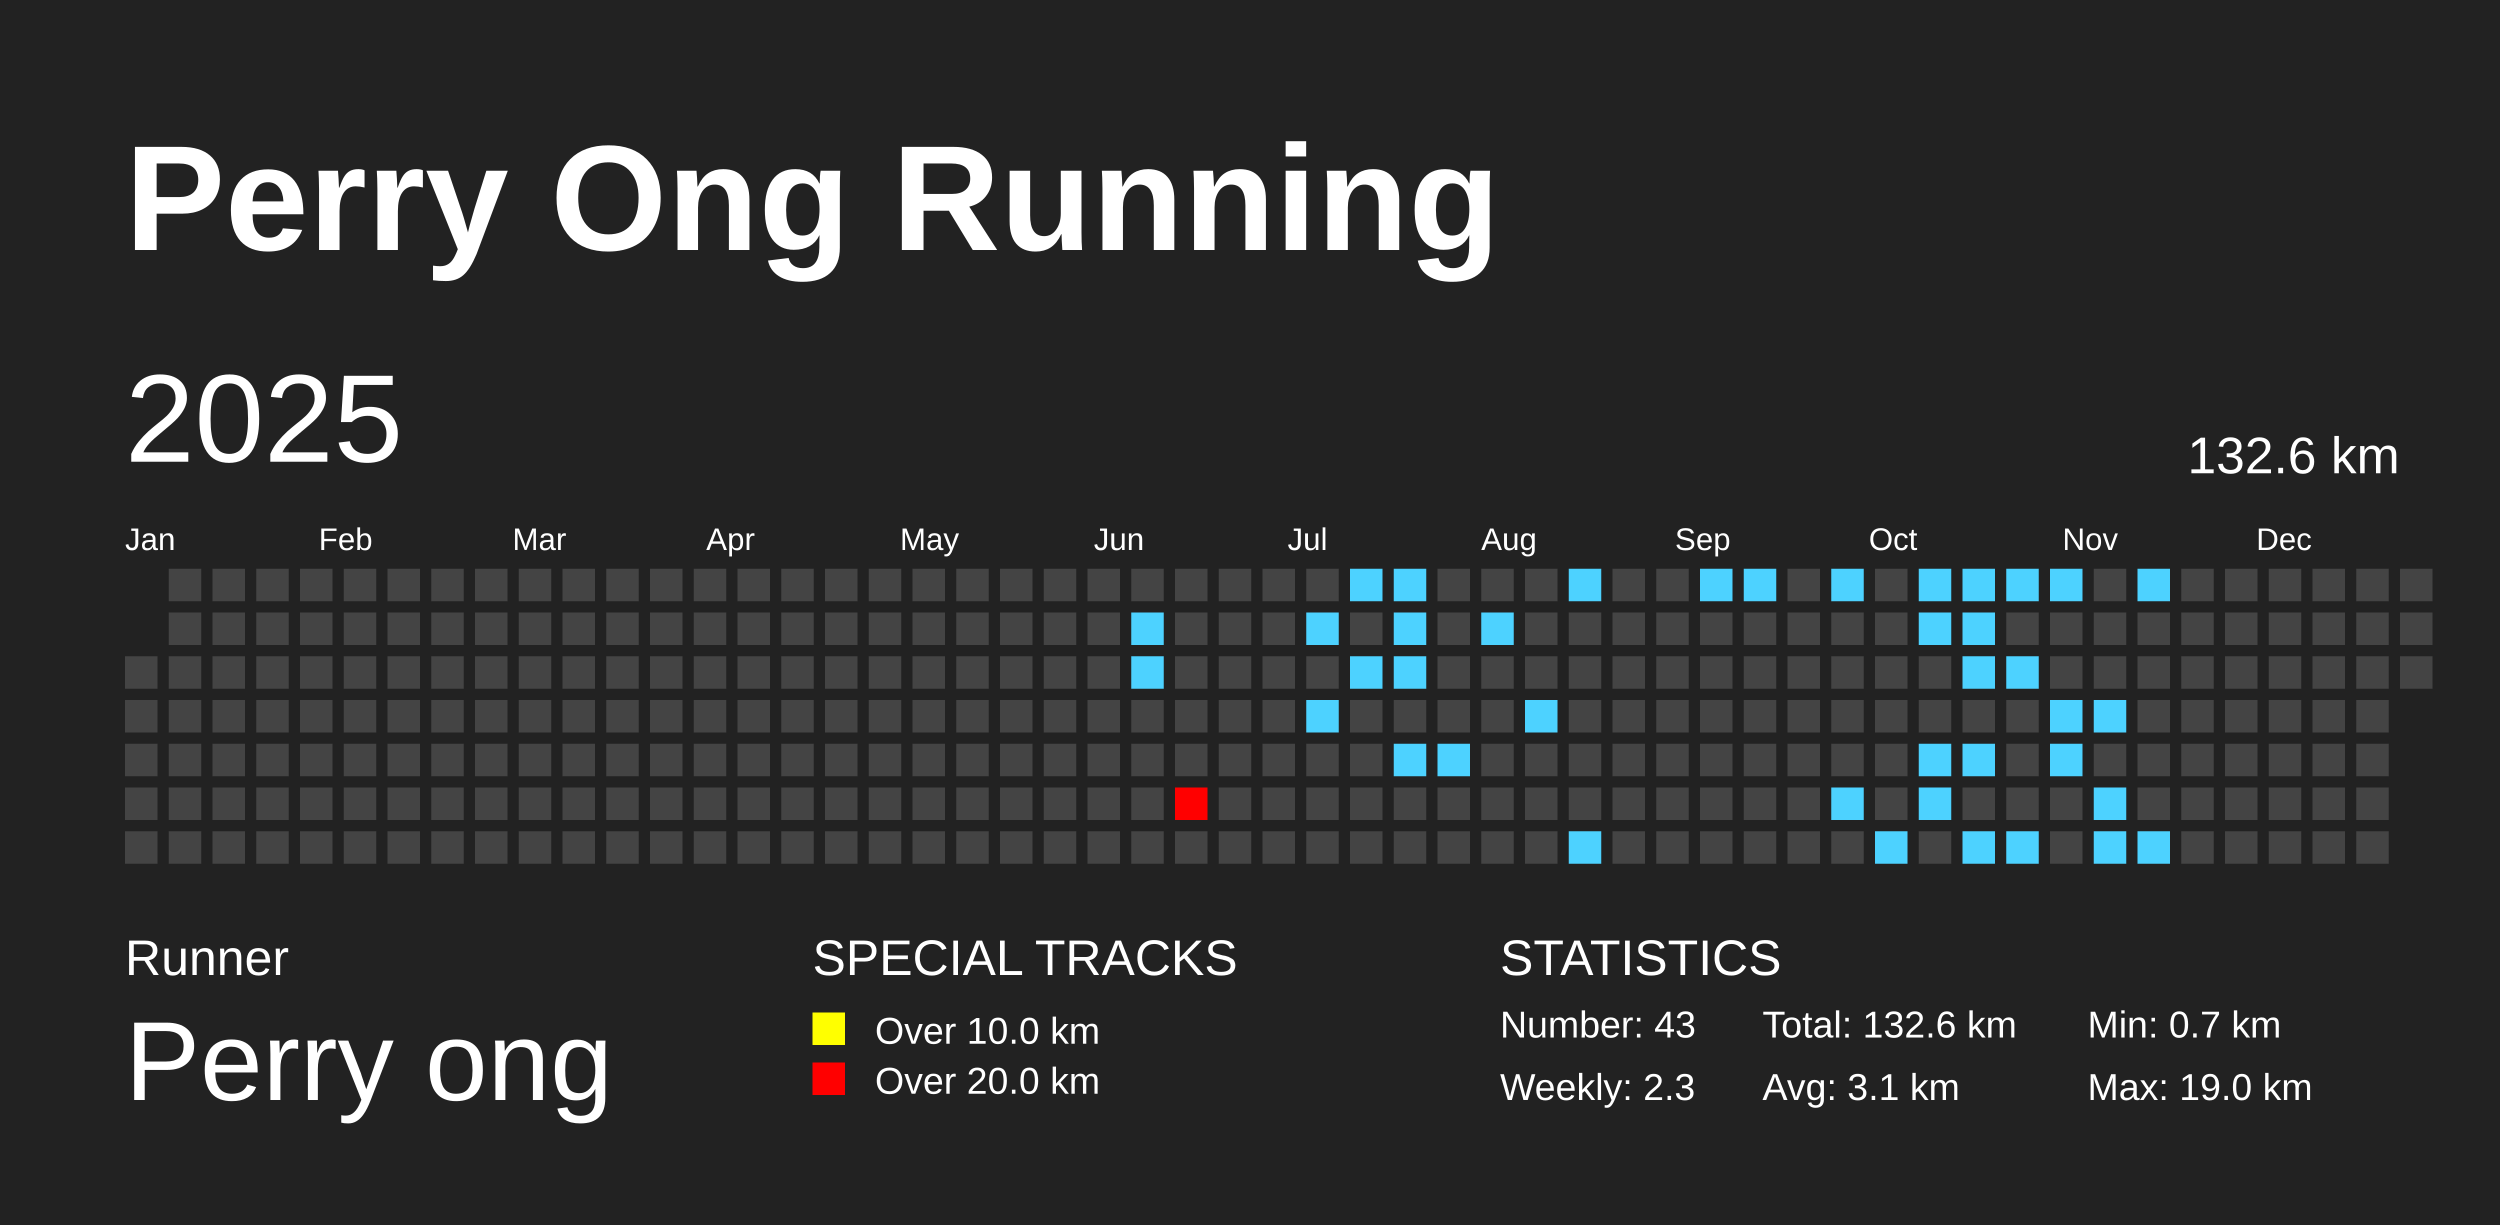
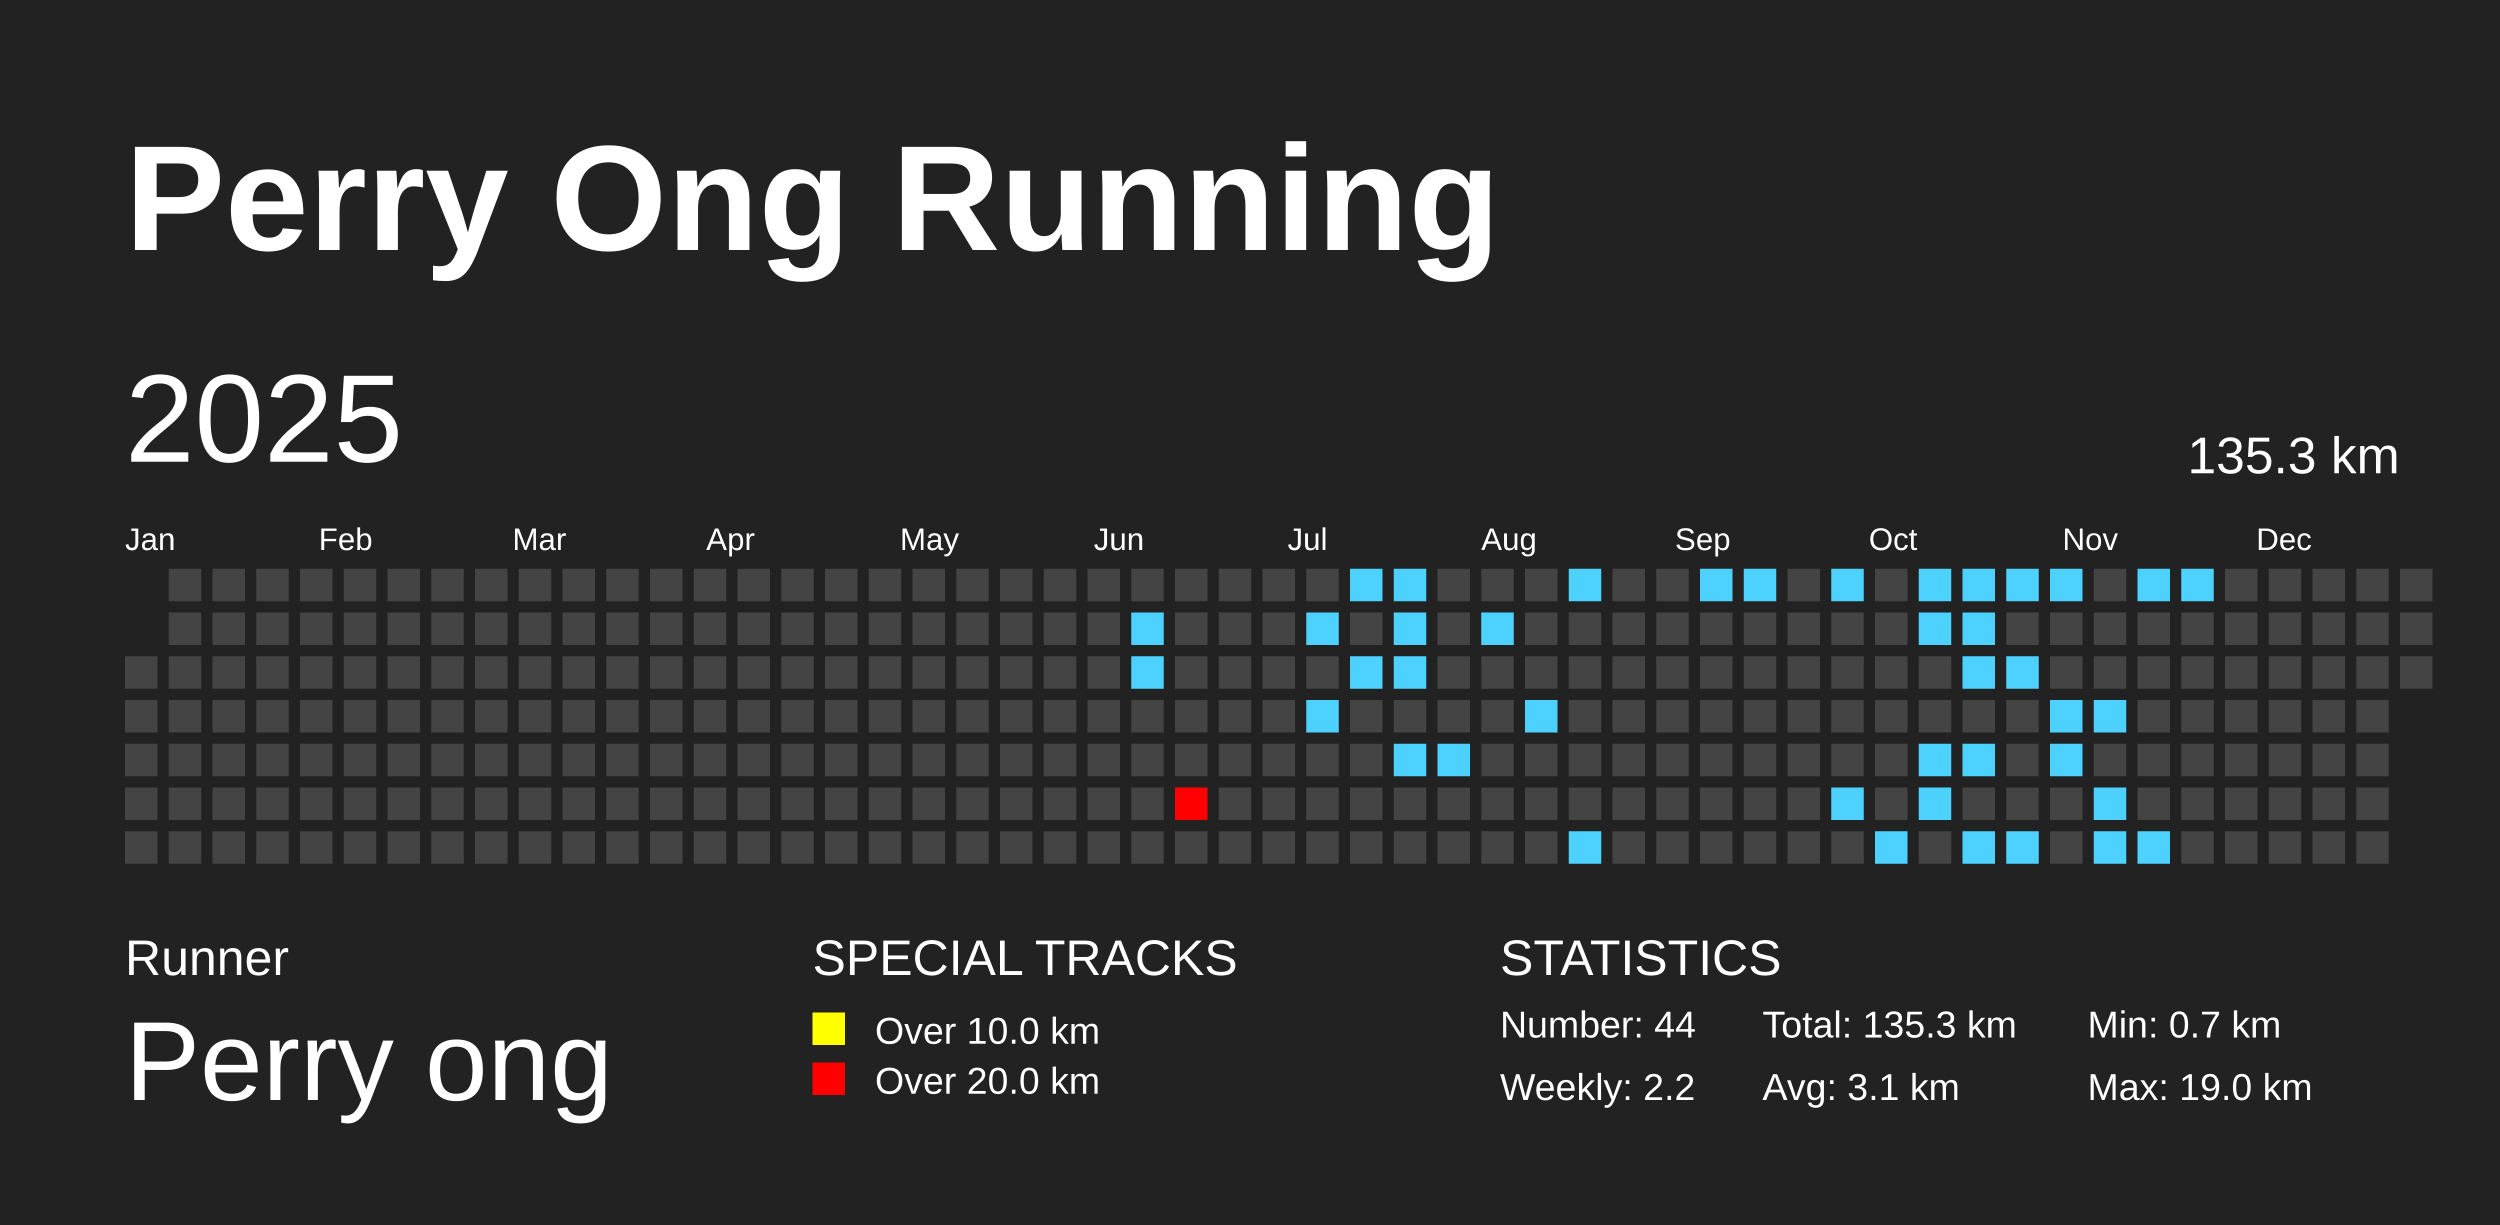
<svg xmlns="http://www.w3.org/2000/svg" baseProfile="full" height="98mm" version="1.1" viewBox="0,0,200,98" width="200mm">
  <defs />
  <rect fill="#222222" height="98" width="200" x="0" y="0" />
  <text fill="#FFFFFF" style="font-size:12px; font-family:Arial; font-weight:bold;" x="10" y="20">Perry Ong Running</text>
  <text fill="#FFFFFF" style="font-size:4px; font-family:Arial" x="10" y="78">Runner</text>
  <text fill="#FFFFFF" style="font-size:9px; font-family:Arial" x="10" y="88">Perry ong</text>
  <text fill="#FFFFFF" style="font-size:4px; font-family:Arial" x="65" y="78">SPECIAL TRACKS</text>
  <rect fill="yellow" height="2.6" width="2.6" x="65" y="81" />
  <text fill="#FFFFFF" style="font-size:3px; font-family:Arial" x="70" y="83.5">Over 10.0 km</text>
  <rect fill="red" height="2.6" width="2.6" x="65" y="85" />
  <text fill="#FFFFFF" style="font-size:3px; font-family:Arial" x="70" y="87.5">Over 20.0 km</text>
  <text fill="#FFFFFF" style="font-size:4px; font-family:Arial" x="120" y="78">STATISTICS</text>
-   <text fill="#FFFFFF" style="font-size:3px; font-family:Arial" x="120" y="83">Number: 43</text>
-   <text fill="#FFFFFF" style="font-size:3px; font-family:Arial" x="120" y="88">Weekly: 2.3</text>
-   <text fill="#FFFFFF" style="font-size:3px; font-family:Arial" x="141" y="83">Total: 132.6 km</text>
+   <text fill="#FFFFFF" style="font-size:3px; font-family:Arial" x="120" y="83">Number: 44</text>
+   <text fill="#FFFFFF" style="font-size:3px; font-family:Arial" x="120" y="88">Weekly: 2.2</text>
+   <text fill="#FFFFFF" style="font-size:3px; font-family:Arial" x="141" y="83">Total: 135.3 km</text>
  <text fill="#FFFFFF" style="font-size:3px; font-family:Arial" x="141" y="88">Avg: 3.1 km</text>
  <text fill="#FFFFFF" style="font-size:3px; font-family:Arial" x="167" y="83">Min: 0.7 km</text>
  <text fill="#FFFFFF" style="font-size:3px; font-family:Arial" x="167" y="88">Max: 19.0 km</text>
  <text dominant-baseline="hanging" fill="#FFFFFF" style="font-size:10.0px; font-family:Arial;" x="10" y="30">2025</text>
-   <text dominant-baseline="hanging" fill="#FFFFFF" style="font-size:4.125px; font-family:Arial;" x="175" y="35">132.6 km</text>
+   <text dominant-baseline="hanging" fill="#FFFFFF" style="font-size:4.125px; font-family:Arial;" x="175" y="35">135.3 km</text>
  <text fill="#FFFFFF" style="font-size:2.5px; font-family:Arial" x="10.0" y="44">Jan</text>
  <text fill="#FFFFFF" style="font-size:2.5px; font-family:Arial" x="25.5" y="44">Feb</text>
  <text fill="#FFFFFF" style="font-size:2.5px; font-family:Arial" x="41.0" y="44">Mar</text>
  <text fill="#FFFFFF" style="font-size:2.5px; font-family:Arial" x="56.5" y="44">Apr</text>
  <text fill="#FFFFFF" style="font-size:2.5px; font-family:Arial" x="72.0" y="44">May</text>
  <text fill="#FFFFFF" style="font-size:2.5px; font-family:Arial" x="87.5" y="44">Jun</text>
  <text fill="#FFFFFF" style="font-size:2.5px; font-family:Arial" x="103.0" y="44">Jul</text>
  <text fill="#FFFFFF" style="font-size:2.5px; font-family:Arial" x="118.5" y="44">Aug</text>
  <text fill="#FFFFFF" style="font-size:2.5px; font-family:Arial" x="134.0" y="44">Sep</text>
  <text fill="#FFFFFF" style="font-size:2.5px; font-family:Arial" x="149.5" y="44">Oct</text>
  <text fill="#FFFFFF" style="font-size:2.5px; font-family:Arial" x="165.0" y="44">Nov</text>
  <text fill="#FFFFFF" style="font-size:2.5px; font-family:Arial" x="180.5" y="44">Dec</text>
  <rect fill="#444444" height="2.6" width="2.6" x="10.0" y="52.5" />
  <rect fill="#444444" height="2.6" width="2.6" x="10.0" y="56.0" />
  <rect fill="#444444" height="2.6" width="2.6" x="10.0" y="59.5" />
  <rect fill="#444444" height="2.6" width="2.6" x="10.0" y="63.0" />
  <rect fill="#444444" height="2.6" width="2.6" x="10.0" y="66.5" />
  <rect fill="#444444" height="2.6" width="2.6" x="13.5" y="45.5" />
  <rect fill="#444444" height="2.6" width="2.6" x="13.5" y="49.0" />
  <rect fill="#444444" height="2.6" width="2.6" x="13.5" y="52.5" />
  <rect fill="#444444" height="2.6" width="2.6" x="13.5" y="56.0" />
  <rect fill="#444444" height="2.6" width="2.6" x="13.5" y="59.5" />
  <rect fill="#444444" height="2.6" width="2.6" x="13.5" y="63.0" />
  <rect fill="#444444" height="2.6" width="2.6" x="13.5" y="66.5" />
  <rect fill="#444444" height="2.6" width="2.6" x="17.0" y="45.5" />
  <rect fill="#444444" height="2.6" width="2.6" x="17.0" y="49.0" />
  <rect fill="#444444" height="2.6" width="2.6" x="17.0" y="52.5" />
  <rect fill="#444444" height="2.6" width="2.6" x="17.0" y="56.0" />
  <rect fill="#444444" height="2.6" width="2.6" x="17.0" y="59.5" />
  <rect fill="#444444" height="2.6" width="2.6" x="17.0" y="63.0" />
  <rect fill="#444444" height="2.6" width="2.6" x="17.0" y="66.5" />
  <rect fill="#444444" height="2.6" width="2.6" x="20.5" y="45.5" />
  <rect fill="#444444" height="2.6" width="2.6" x="20.5" y="49.0" />
  <rect fill="#444444" height="2.6" width="2.6" x="20.5" y="52.5" />
  <rect fill="#444444" height="2.6" width="2.6" x="20.5" y="56.0" />
  <rect fill="#444444" height="2.6" width="2.6" x="20.5" y="59.5" />
  <rect fill="#444444" height="2.6" width="2.6" x="20.5" y="63.0" />
  <rect fill="#444444" height="2.6" width="2.6" x="20.5" y="66.5" />
  <rect fill="#444444" height="2.6" width="2.6" x="24.0" y="45.5" />
  <rect fill="#444444" height="2.6" width="2.6" x="24.0" y="49.0" />
  <rect fill="#444444" height="2.6" width="2.6" x="24.0" y="52.5" />
  <rect fill="#444444" height="2.6" width="2.6" x="24.0" y="56.0" />
  <rect fill="#444444" height="2.6" width="2.6" x="24.0" y="59.5" />
  <rect fill="#444444" height="2.6" width="2.6" x="24.0" y="63.0" />
  <rect fill="#444444" height="2.6" width="2.6" x="24.0" y="66.5" />
  <rect fill="#444444" height="2.6" width="2.6" x="27.5" y="45.5" />
  <rect fill="#444444" height="2.6" width="2.6" x="27.5" y="49.0" />
  <rect fill="#444444" height="2.6" width="2.6" x="27.5" y="52.5" />
  <rect fill="#444444" height="2.6" width="2.6" x="27.5" y="56.0" />
  <rect fill="#444444" height="2.6" width="2.6" x="27.5" y="59.5" />
  <rect fill="#444444" height="2.6" width="2.6" x="27.5" y="63.0" />
  <rect fill="#444444" height="2.6" width="2.6" x="27.5" y="66.5" />
  <rect fill="#444444" height="2.6" width="2.6" x="31.0" y="45.5" />
  <rect fill="#444444" height="2.6" width="2.6" x="31.0" y="49.0" />
  <rect fill="#444444" height="2.6" width="2.6" x="31.0" y="52.5" />
  <rect fill="#444444" height="2.6" width="2.6" x="31.0" y="56.0" />
  <rect fill="#444444" height="2.6" width="2.6" x="31.0" y="59.5" />
  <rect fill="#444444" height="2.6" width="2.6" x="31.0" y="63.0" />
  <rect fill="#444444" height="2.6" width="2.6" x="31.0" y="66.5" />
  <rect fill="#444444" height="2.6" width="2.6" x="34.5" y="45.5" />
  <rect fill="#444444" height="2.6" width="2.6" x="34.5" y="49.0" />
  <rect fill="#444444" height="2.6" width="2.6" x="34.5" y="52.5" />
  <rect fill="#444444" height="2.6" width="2.6" x="34.5" y="56.0" />
  <rect fill="#444444" height="2.6" width="2.6" x="34.5" y="59.5" />
  <rect fill="#444444" height="2.6" width="2.6" x="34.5" y="63.0" />
  <rect fill="#444444" height="2.6" width="2.6" x="34.5" y="66.5" />
  <rect fill="#444444" height="2.6" width="2.6" x="38.0" y="45.5" />
  <rect fill="#444444" height="2.6" width="2.6" x="38.0" y="49.0" />
  <rect fill="#444444" height="2.6" width="2.6" x="38.0" y="52.5" />
  <rect fill="#444444" height="2.6" width="2.6" x="38.0" y="56.0" />
  <rect fill="#444444" height="2.6" width="2.6" x="38.0" y="59.5" />
  <rect fill="#444444" height="2.6" width="2.6" x="38.0" y="63.0" />
  <rect fill="#444444" height="2.6" width="2.6" x="38.0" y="66.5" />
  <rect fill="#444444" height="2.6" width="2.6" x="41.5" y="45.5" />
  <rect fill="#444444" height="2.6" width="2.6" x="41.5" y="49.0" />
  <rect fill="#444444" height="2.6" width="2.6" x="41.5" y="52.5" />
  <rect fill="#444444" height="2.6" width="2.6" x="41.5" y="56.0" />
  <rect fill="#444444" height="2.6" width="2.6" x="41.5" y="59.5" />
  <rect fill="#444444" height="2.6" width="2.6" x="41.5" y="63.0" />
  <rect fill="#444444" height="2.6" width="2.6" x="41.5" y="66.5" />
  <rect fill="#444444" height="2.6" width="2.6" x="45.0" y="45.5" />
  <rect fill="#444444" height="2.6" width="2.6" x="45.0" y="49.0" />
  <rect fill="#444444" height="2.6" width="2.6" x="45.0" y="52.5" />
  <rect fill="#444444" height="2.6" width="2.6" x="45.0" y="56.0" />
  <rect fill="#444444" height="2.6" width="2.6" x="45.0" y="59.5" />
  <rect fill="#444444" height="2.6" width="2.6" x="45.0" y="63.0" />
  <rect fill="#444444" height="2.6" width="2.6" x="45.0" y="66.5" />
  <rect fill="#444444" height="2.6" width="2.6" x="48.5" y="45.5" />
  <rect fill="#444444" height="2.6" width="2.6" x="48.5" y="49.0" />
  <rect fill="#444444" height="2.6" width="2.6" x="48.5" y="52.5" />
  <rect fill="#444444" height="2.6" width="2.6" x="48.5" y="56.0" />
  <rect fill="#444444" height="2.6" width="2.6" x="48.5" y="59.5" />
  <rect fill="#444444" height="2.6" width="2.6" x="48.5" y="63.0" />
  <rect fill="#444444" height="2.6" width="2.6" x="48.5" y="66.5" />
  <rect fill="#444444" height="2.6" width="2.6" x="52.0" y="45.5" />
  <rect fill="#444444" height="2.6" width="2.6" x="52.0" y="49.0" />
  <rect fill="#444444" height="2.6" width="2.6" x="52.0" y="52.5" />
  <rect fill="#444444" height="2.6" width="2.6" x="52.0" y="56.0" />
  <rect fill="#444444" height="2.6" width="2.6" x="52.0" y="59.5" />
  <rect fill="#444444" height="2.6" width="2.6" x="52.0" y="63.0" />
  <rect fill="#444444" height="2.6" width="2.6" x="52.0" y="66.5" />
  <rect fill="#444444" height="2.6" width="2.6" x="55.5" y="45.5" />
  <rect fill="#444444" height="2.6" width="2.6" x="55.5" y="49.0" />
  <rect fill="#444444" height="2.6" width="2.6" x="55.5" y="52.5" />
  <rect fill="#444444" height="2.6" width="2.6" x="55.5" y="56.0" />
  <rect fill="#444444" height="2.6" width="2.6" x="55.5" y="59.5" />
  <rect fill="#444444" height="2.6" width="2.6" x="55.5" y="63.0" />
  <rect fill="#444444" height="2.6" width="2.6" x="55.5" y="66.5" />
  <rect fill="#444444" height="2.6" width="2.6" x="59.0" y="45.5" />
  <rect fill="#444444" height="2.6" width="2.6" x="59.0" y="49.0" />
  <rect fill="#444444" height="2.6" width="2.6" x="59.0" y="52.5" />
  <rect fill="#444444" height="2.6" width="2.6" x="59.0" y="56.0" />
  <rect fill="#444444" height="2.6" width="2.6" x="59.0" y="59.5" />
  <rect fill="#444444" height="2.6" width="2.6" x="59.0" y="63.0" />
  <rect fill="#444444" height="2.6" width="2.6" x="59.0" y="66.5" />
  <rect fill="#444444" height="2.6" width="2.6" x="62.5" y="45.5" />
  <rect fill="#444444" height="2.6" width="2.6" x="62.5" y="49.0" />
  <rect fill="#444444" height="2.6" width="2.6" x="62.5" y="52.5" />
  <rect fill="#444444" height="2.6" width="2.6" x="62.5" y="56.0" />
  <rect fill="#444444" height="2.6" width="2.6" x="62.5" y="59.5" />
  <rect fill="#444444" height="2.6" width="2.6" x="62.5" y="63.0" />
  <rect fill="#444444" height="2.6" width="2.6" x="62.5" y="66.5" />
  <rect fill="#444444" height="2.6" width="2.6" x="66.0" y="45.5" />
  <rect fill="#444444" height="2.6" width="2.6" x="66.0" y="49.0" />
  <rect fill="#444444" height="2.6" width="2.6" x="66.0" y="52.5" />
  <rect fill="#444444" height="2.6" width="2.6" x="66.0" y="56.0" />
  <rect fill="#444444" height="2.6" width="2.6" x="66.0" y="59.5" />
  <rect fill="#444444" height="2.6" width="2.6" x="66.0" y="63.0" />
  <rect fill="#444444" height="2.6" width="2.6" x="66.0" y="66.5" />
  <rect fill="#444444" height="2.6" width="2.6" x="69.5" y="45.5" />
  <rect fill="#444444" height="2.6" width="2.6" x="69.5" y="49.0" />
  <rect fill="#444444" height="2.6" width="2.6" x="69.5" y="52.5" />
  <rect fill="#444444" height="2.6" width="2.6" x="69.5" y="56.0" />
  <rect fill="#444444" height="2.6" width="2.6" x="69.5" y="59.5" />
  <rect fill="#444444" height="2.6" width="2.6" x="69.5" y="63.0" />
  <rect fill="#444444" height="2.6" width="2.6" x="69.5" y="66.5" />
  <rect fill="#444444" height="2.6" width="2.6" x="73.0" y="45.5" />
  <rect fill="#444444" height="2.6" width="2.6" x="73.0" y="49.0" />
  <rect fill="#444444" height="2.6" width="2.6" x="73.0" y="52.5" />
  <rect fill="#444444" height="2.6" width="2.6" x="73.0" y="56.0" />
  <rect fill="#444444" height="2.6" width="2.6" x="73.0" y="59.5" />
  <rect fill="#444444" height="2.6" width="2.6" x="73.0" y="63.0" />
  <rect fill="#444444" height="2.6" width="2.6" x="73.0" y="66.5" />
  <rect fill="#444444" height="2.6" width="2.6" x="76.5" y="45.5" />
  <rect fill="#444444" height="2.6" width="2.6" x="76.5" y="49.0" />
  <rect fill="#444444" height="2.6" width="2.6" x="76.5" y="52.5" />
  <rect fill="#444444" height="2.6" width="2.6" x="76.5" y="56.0" />
  <rect fill="#444444" height="2.6" width="2.6" x="76.5" y="59.5" />
  <rect fill="#444444" height="2.6" width="2.6" x="76.5" y="63.0" />
  <rect fill="#444444" height="2.6" width="2.6" x="76.5" y="66.5" />
  <rect fill="#444444" height="2.6" width="2.6" x="80.0" y="45.5" />
  <rect fill="#444444" height="2.6" width="2.6" x="80.0" y="49.0" />
  <rect fill="#444444" height="2.6" width="2.6" x="80.0" y="52.5" />
  <rect fill="#444444" height="2.6" width="2.6" x="80.0" y="56.0" />
  <rect fill="#444444" height="2.6" width="2.6" x="80.0" y="59.5" />
  <rect fill="#444444" height="2.6" width="2.6" x="80.0" y="63.0" />
  <rect fill="#444444" height="2.6" width="2.6" x="80.0" y="66.5" />
  <rect fill="#444444" height="2.6" width="2.6" x="83.5" y="45.5" />
  <rect fill="#444444" height="2.6" width="2.6" x="83.5" y="49.0" />
  <rect fill="#444444" height="2.6" width="2.6" x="83.5" y="52.5" />
  <rect fill="#444444" height="2.6" width="2.6" x="83.5" y="56.0" />
  <rect fill="#444444" height="2.6" width="2.6" x="83.5" y="59.5" />
  <rect fill="#444444" height="2.6" width="2.6" x="83.5" y="63.0" />
  <rect fill="#444444" height="2.6" width="2.6" x="83.5" y="66.5" />
  <rect fill="#444444" height="2.6" width="2.6" x="87.0" y="45.5" />
  <rect fill="#444444" height="2.6" width="2.6" x="87.0" y="49.0" />
  <rect fill="#444444" height="2.6" width="2.6" x="87.0" y="52.5" />
  <rect fill="#444444" height="2.6" width="2.6" x="87.0" y="56.0" />
  <rect fill="#444444" height="2.6" width="2.6" x="87.0" y="59.5" />
  <rect fill="#444444" height="2.6" width="2.6" x="87.0" y="63.0" />
  <rect fill="#444444" height="2.6" width="2.6" x="87.0" y="66.5" />
  <rect fill="#444444" height="2.6" width="2.6" x="90.5" y="45.5" />
  <rect fill="#4DD2FF" height="2.6" width="2.6" x="90.5" y="49.0" />
  <rect fill="#4DD2FF" height="2.6" width="2.6" x="90.5" y="52.5" />
  <rect fill="#444444" height="2.6" width="2.6" x="90.5" y="56.0" />
  <rect fill="#444444" height="2.6" width="2.6" x="90.5" y="59.5" />
  <rect fill="#444444" height="2.6" width="2.6" x="90.5" y="63.0" />
  <rect fill="#444444" height="2.6" width="2.6" x="90.5" y="66.5" />
  <rect fill="#444444" height="2.6" width="2.6" x="94.0" y="45.5" />
  <rect fill="#444444" height="2.6" width="2.6" x="94.0" y="49.0" />
  <rect fill="#444444" height="2.6" width="2.6" x="94.0" y="52.5" />
  <rect fill="#444444" height="2.6" width="2.6" x="94.0" y="56.0" />
  <rect fill="#444444" height="2.6" width="2.6" x="94.0" y="59.5" />
  <rect fill="red" height="2.6" width="2.6" x="94.0" y="63.0" />
  <rect fill="#444444" height="2.6" width="2.6" x="94.0" y="66.5" />
  <rect fill="#444444" height="2.6" width="2.6" x="97.5" y="45.5" />
  <rect fill="#444444" height="2.6" width="2.6" x="97.5" y="49.0" />
  <rect fill="#444444" height="2.6" width="2.6" x="97.5" y="52.5" />
  <rect fill="#444444" height="2.6" width="2.6" x="97.5" y="56.0" />
  <rect fill="#444444" height="2.6" width="2.6" x="97.5" y="59.5" />
  <rect fill="#444444" height="2.6" width="2.6" x="97.5" y="63.0" />
  <rect fill="#444444" height="2.6" width="2.6" x="97.5" y="66.5" />
  <rect fill="#444444" height="2.6" width="2.6" x="101.0" y="45.5" />
  <rect fill="#444444" height="2.6" width="2.6" x="101.0" y="49.0" />
  <rect fill="#444444" height="2.6" width="2.6" x="101.0" y="52.5" />
  <rect fill="#444444" height="2.6" width="2.6" x="101.0" y="56.0" />
  <rect fill="#444444" height="2.6" width="2.6" x="101.0" y="59.5" />
  <rect fill="#444444" height="2.6" width="2.6" x="101.0" y="63.0" />
  <rect fill="#444444" height="2.6" width="2.6" x="101.0" y="66.5" />
  <rect fill="#444444" height="2.6" width="2.6" x="104.5" y="45.5" />
  <rect fill="#4DD2FF" height="2.6" width="2.6" x="104.5" y="49.0" />
  <rect fill="#444444" height="2.6" width="2.6" x="104.5" y="52.5" />
  <rect fill="#4DD2FF" height="2.6" width="2.6" x="104.5" y="56.0" />
  <rect fill="#444444" height="2.6" width="2.6" x="104.5" y="59.5" />
  <rect fill="#444444" height="2.6" width="2.6" x="104.5" y="63.0" />
  <rect fill="#444444" height="2.6" width="2.6" x="104.5" y="66.5" />
  <rect fill="#4DD2FF" height="2.6" width="2.6" x="108.0" y="45.5" />
  <rect fill="#444444" height="2.6" width="2.6" x="108.0" y="49.0" />
  <rect fill="#4DD2FF" height="2.6" width="2.6" x="108.0" y="52.5" />
  <rect fill="#444444" height="2.6" width="2.6" x="108.0" y="56.0" />
  <rect fill="#444444" height="2.6" width="2.6" x="108.0" y="59.5" />
  <rect fill="#444444" height="2.6" width="2.6" x="108.0" y="63.0" />
  <rect fill="#444444" height="2.6" width="2.6" x="108.0" y="66.5" />
  <rect fill="#4DD2FF" height="2.6" width="2.6" x="111.5" y="45.5" />
  <rect fill="#4DD2FF" height="2.6" width="2.6" x="111.5" y="49.0" />
  <rect fill="#4DD2FF" height="2.6" width="2.6" x="111.5" y="52.5" />
  <rect fill="#444444" height="2.6" width="2.6" x="111.5" y="56.0" />
  <rect fill="#4DD2FF" height="2.6" width="2.6" x="111.5" y="59.5" />
  <rect fill="#444444" height="2.6" width="2.6" x="111.5" y="63.0" />
  <rect fill="#444444" height="2.6" width="2.6" x="111.5" y="66.5" />
  <rect fill="#444444" height="2.6" width="2.6" x="115.0" y="45.5" />
  <rect fill="#444444" height="2.6" width="2.6" x="115.0" y="49.0" />
  <rect fill="#444444" height="2.6" width="2.6" x="115.0" y="52.5" />
  <rect fill="#444444" height="2.6" width="2.6" x="115.0" y="56.0" />
  <rect fill="#4DD2FF" height="2.6" width="2.6" x="115.0" y="59.5" />
  <rect fill="#444444" height="2.6" width="2.6" x="115.0" y="63.0" />
  <rect fill="#444444" height="2.6" width="2.6" x="115.0" y="66.5" />
  <rect fill="#444444" height="2.6" width="2.6" x="118.5" y="45.5" />
  <rect fill="#4DD2FF" height="2.6" width="2.6" x="118.5" y="49.0" />
  <rect fill="#444444" height="2.6" width="2.6" x="118.5" y="52.5" />
  <rect fill="#444444" height="2.6" width="2.6" x="118.5" y="56.0" />
  <rect fill="#444444" height="2.6" width="2.6" x="118.5" y="59.5" />
  <rect fill="#444444" height="2.6" width="2.6" x="118.5" y="63.0" />
  <rect fill="#444444" height="2.6" width="2.6" x="118.5" y="66.5" />
  <rect fill="#444444" height="2.6" width="2.6" x="122.0" y="45.5" />
  <rect fill="#444444" height="2.6" width="2.6" x="122.0" y="49.0" />
  <rect fill="#444444" height="2.6" width="2.6" x="122.0" y="52.5" />
  <rect fill="#4DD2FF" height="2.6" width="2.6" x="122.0" y="56.0" />
  <rect fill="#444444" height="2.6" width="2.6" x="122.0" y="59.5" />
  <rect fill="#444444" height="2.6" width="2.6" x="122.0" y="63.0" />
  <rect fill="#444444" height="2.6" width="2.6" x="122.0" y="66.5" />
  <rect fill="#4DD2FF" height="2.6" width="2.6" x="125.5" y="45.5" />
  <rect fill="#444444" height="2.6" width="2.6" x="125.5" y="49.0" />
  <rect fill="#444444" height="2.6" width="2.6" x="125.5" y="52.5" />
  <rect fill="#444444" height="2.6" width="2.6" x="125.5" y="56.0" />
  <rect fill="#444444" height="2.6" width="2.6" x="125.5" y="59.5" />
  <rect fill="#444444" height="2.6" width="2.6" x="125.5" y="63.0" />
  <rect fill="#4DD2FF" height="2.6" width="2.6" x="125.5" y="66.5" />
  <rect fill="#444444" height="2.6" width="2.6" x="129.0" y="45.5" />
  <rect fill="#444444" height="2.6" width="2.6" x="129.0" y="49.0" />
  <rect fill="#444444" height="2.6" width="2.6" x="129.0" y="52.5" />
  <rect fill="#444444" height="2.6" width="2.6" x="129.0" y="56.0" />
  <rect fill="#444444" height="2.6" width="2.6" x="129.0" y="59.5" />
  <rect fill="#444444" height="2.6" width="2.6" x="129.0" y="63.0" />
  <rect fill="#444444" height="2.6" width="2.6" x="129.0" y="66.5" />
  <rect fill="#444444" height="2.6" width="2.6" x="132.5" y="45.5" />
  <rect fill="#444444" height="2.6" width="2.6" x="132.5" y="49.0" />
  <rect fill="#444444" height="2.6" width="2.6" x="132.5" y="52.5" />
  <rect fill="#444444" height="2.6" width="2.6" x="132.5" y="56.0" />
  <rect fill="#444444" height="2.6" width="2.6" x="132.5" y="59.5" />
  <rect fill="#444444" height="2.6" width="2.6" x="132.5" y="63.0" />
  <rect fill="#444444" height="2.6" width="2.6" x="132.5" y="66.5" />
  <rect fill="#4DD2FF" height="2.6" width="2.6" x="136.0" y="45.5" />
  <rect fill="#444444" height="2.6" width="2.6" x="136.0" y="49.0" />
  <rect fill="#444444" height="2.6" width="2.6" x="136.0" y="52.5" />
  <rect fill="#444444" height="2.6" width="2.6" x="136.0" y="56.0" />
  <rect fill="#444444" height="2.6" width="2.6" x="136.0" y="59.5" />
  <rect fill="#444444" height="2.6" width="2.6" x="136.0" y="63.0" />
  <rect fill="#444444" height="2.6" width="2.6" x="136.0" y="66.5" />
  <rect fill="#4DD2FF" height="2.6" width="2.6" x="139.5" y="45.5" />
  <rect fill="#444444" height="2.6" width="2.6" x="139.5" y="49.0" />
  <rect fill="#444444" height="2.6" width="2.6" x="139.5" y="52.5" />
  <rect fill="#444444" height="2.6" width="2.6" x="139.5" y="56.0" />
  <rect fill="#444444" height="2.6" width="2.6" x="139.5" y="59.5" />
  <rect fill="#444444" height="2.6" width="2.6" x="139.5" y="63.0" />
  <rect fill="#444444" height="2.6" width="2.6" x="139.5" y="66.5" />
  <rect fill="#444444" height="2.6" width="2.6" x="143.0" y="45.5" />
  <rect fill="#444444" height="2.6" width="2.6" x="143.0" y="49.0" />
  <rect fill="#444444" height="2.6" width="2.6" x="143.0" y="52.5" />
  <rect fill="#444444" height="2.6" width="2.6" x="143.0" y="56.0" />
  <rect fill="#444444" height="2.6" width="2.6" x="143.0" y="59.5" />
  <rect fill="#444444" height="2.6" width="2.6" x="143.0" y="63.0" />
  <rect fill="#444444" height="2.6" width="2.6" x="143.0" y="66.5" />
  <rect fill="#4DD2FF" height="2.6" width="2.6" x="146.5" y="45.5" />
  <rect fill="#444444" height="2.6" width="2.6" x="146.5" y="49.0" />
  <rect fill="#444444" height="2.6" width="2.6" x="146.5" y="52.5" />
  <rect fill="#444444" height="2.6" width="2.6" x="146.5" y="56.0" />
  <rect fill="#444444" height="2.6" width="2.6" x="146.5" y="59.5" />
  <rect fill="#4DD2FF" height="2.6" width="2.6" x="146.5" y="63.0" />
  <rect fill="#444444" height="2.6" width="2.6" x="146.5" y="66.5" />
  <rect fill="#444444" height="2.6" width="2.6" x="150.0" y="45.5" />
  <rect fill="#444444" height="2.6" width="2.6" x="150.0" y="49.0" />
  <rect fill="#444444" height="2.6" width="2.6" x="150.0" y="52.5" />
  <rect fill="#444444" height="2.6" width="2.6" x="150.0" y="56.0" />
  <rect fill="#444444" height="2.6" width="2.6" x="150.0" y="59.5" />
  <rect fill="#444444" height="2.6" width="2.6" x="150.0" y="63.0" />
  <rect fill="#4DD2FF" height="2.6" width="2.6" x="150.0" y="66.5" />
  <rect fill="#4DD2FF" height="2.6" width="2.6" x="153.5" y="45.5" />
  <rect fill="#4DD2FF" height="2.6" width="2.6" x="153.5" y="49.0" />
  <rect fill="#444444" height="2.6" width="2.6" x="153.5" y="52.5" />
  <rect fill="#444444" height="2.6" width="2.6" x="153.5" y="56.0" />
  <rect fill="#4DD2FF" height="2.6" width="2.6" x="153.5" y="59.5" />
  <rect fill="#4DD2FF" height="2.6" width="2.6" x="153.5" y="63.0" />
  <rect fill="#444444" height="2.6" width="2.6" x="153.5" y="66.5" />
  <rect fill="#4DD2FF" height="2.6" width="2.6" x="157.0" y="45.5" />
  <rect fill="#4DD2FF" height="2.6" width="2.6" x="157.0" y="49.0" />
  <rect fill="#4DD2FF" height="2.6" width="2.6" x="157.0" y="52.5" />
  <rect fill="#444444" height="2.6" width="2.6" x="157.0" y="56.0" />
  <rect fill="#4DD2FF" height="2.6" width="2.6" x="157.0" y="59.5" />
  <rect fill="#444444" height="2.6" width="2.6" x="157.0" y="63.0" />
  <rect fill="#4DD2FF" height="2.6" width="2.6" x="157.0" y="66.5" />
  <rect fill="#4DD2FF" height="2.6" width="2.6" x="160.5" y="45.5" />
  <rect fill="#444444" height="2.6" width="2.6" x="160.5" y="49.0" />
  <rect fill="#4DD2FF" height="2.6" width="2.6" x="160.5" y="52.5" />
  <rect fill="#444444" height="2.6" width="2.6" x="160.5" y="56.0" />
  <rect fill="#444444" height="2.6" width="2.6" x="160.5" y="59.5" />
  <rect fill="#444444" height="2.6" width="2.6" x="160.5" y="63.0" />
  <rect fill="#4DD2FF" height="2.6" width="2.6" x="160.5" y="66.5" />
  <rect fill="#4DD2FF" height="2.6" width="2.6" x="164.0" y="45.5" />
  <rect fill="#444444" height="2.6" width="2.6" x="164.0" y="49.0" />
  <rect fill="#444444" height="2.6" width="2.6" x="164.0" y="52.5" />
  <rect fill="#4DD2FF" height="2.6" width="2.6" x="164.0" y="56.0" />
  <rect fill="#4DD2FF" height="2.6" width="2.6" x="164.0" y="59.5" />
  <rect fill="#444444" height="2.6" width="2.6" x="164.0" y="63.0" />
  <rect fill="#444444" height="2.6" width="2.6" x="164.0" y="66.5" />
  <rect fill="#444444" height="2.6" width="2.6" x="167.5" y="45.5" />
  <rect fill="#444444" height="2.6" width="2.6" x="167.5" y="49.0" />
  <rect fill="#444444" height="2.6" width="2.6" x="167.5" y="52.5" />
  <rect fill="#4DD2FF" height="2.6" width="2.6" x="167.5" y="56.0" />
  <rect fill="#444444" height="2.6" width="2.6" x="167.5" y="59.5" />
  <rect fill="#4DD2FF" height="2.6" width="2.6" x="167.5" y="63.0" />
  <rect fill="#4DD2FF" height="2.6" width="2.6" x="167.5" y="66.5" />
  <rect fill="#4DD2FF" height="2.6" width="2.6" x="171.0" y="45.5" />
  <rect fill="#444444" height="2.6" width="2.6" x="171.0" y="49.0" />
  <rect fill="#444444" height="2.6" width="2.6" x="171.0" y="52.5" />
  <rect fill="#444444" height="2.6" width="2.6" x="171.0" y="56.0" />
  <rect fill="#444444" height="2.6" width="2.6" x="171.0" y="59.5" />
  <rect fill="#444444" height="2.6" width="2.6" x="171.0" y="63.0" />
  <rect fill="#4DD2FF" height="2.6" width="2.6" x="171.0" y="66.5" />
-   <rect fill="#444444" height="2.6" width="2.6" x="174.5" y="45.5" />
+   <rect fill="#4DD2FF" height="2.6" width="2.6" x="174.5" y="45.5" />
  <rect fill="#444444" height="2.6" width="2.6" x="174.5" y="49.0" />
  <rect fill="#444444" height="2.6" width="2.6" x="174.5" y="52.5" />
  <rect fill="#444444" height="2.6" width="2.6" x="174.5" y="56.0" />
  <rect fill="#444444" height="2.6" width="2.6" x="174.5" y="59.5" />
  <rect fill="#444444" height="2.6" width="2.6" x="174.5" y="63.0" />
  <rect fill="#444444" height="2.6" width="2.6" x="174.5" y="66.5" />
  <rect fill="#444444" height="2.6" width="2.6" x="178.0" y="45.5" />
  <rect fill="#444444" height="2.6" width="2.6" x="178.0" y="49.0" />
  <rect fill="#444444" height="2.6" width="2.6" x="178.0" y="52.5" />
  <rect fill="#444444" height="2.6" width="2.6" x="178.0" y="56.0" />
  <rect fill="#444444" height="2.6" width="2.6" x="178.0" y="59.5" />
  <rect fill="#444444" height="2.6" width="2.6" x="178.0" y="63.0" />
  <rect fill="#444444" height="2.6" width="2.6" x="178.0" y="66.5" />
  <rect fill="#444444" height="2.6" width="2.6" x="181.5" y="45.5" />
  <rect fill="#444444" height="2.6" width="2.6" x="181.5" y="49.0" />
  <rect fill="#444444" height="2.6" width="2.6" x="181.5" y="52.5" />
  <rect fill="#444444" height="2.6" width="2.6" x="181.5" y="56.0" />
  <rect fill="#444444" height="2.6" width="2.6" x="181.5" y="59.5" />
  <rect fill="#444444" height="2.6" width="2.6" x="181.5" y="63.0" />
  <rect fill="#444444" height="2.6" width="2.6" x="181.5" y="66.5" />
  <rect fill="#444444" height="2.6" width="2.6" x="185.0" y="45.5" />
  <rect fill="#444444" height="2.6" width="2.6" x="185.0" y="49.0" />
  <rect fill="#444444" height="2.6" width="2.6" x="185.0" y="52.5" />
  <rect fill="#444444" height="2.6" width="2.6" x="185.0" y="56.0" />
  <rect fill="#444444" height="2.6" width="2.6" x="185.0" y="59.5" />
  <rect fill="#444444" height="2.6" width="2.6" x="185.0" y="63.0" />
  <rect fill="#444444" height="2.6" width="2.6" x="185.0" y="66.5" />
  <rect fill="#444444" height="2.6" width="2.6" x="188.5" y="45.5" />
  <rect fill="#444444" height="2.6" width="2.6" x="188.5" y="49.0" />
  <rect fill="#444444" height="2.6" width="2.6" x="188.5" y="52.5" />
  <rect fill="#444444" height="2.6" width="2.6" x="188.5" y="56.0" />
  <rect fill="#444444" height="2.6" width="2.6" x="188.5" y="59.5" />
  <rect fill="#444444" height="2.6" width="2.6" x="188.5" y="63.0" />
  <rect fill="#444444" height="2.6" width="2.6" x="188.5" y="66.5" />
  <rect fill="#444444" height="2.6" width="2.6" x="192.0" y="45.5" />
  <rect fill="#444444" height="2.6" width="2.6" x="192.0" y="49.0" />
  <rect fill="#444444" height="2.6" width="2.6" x="192.0" y="52.5" />
</svg>
